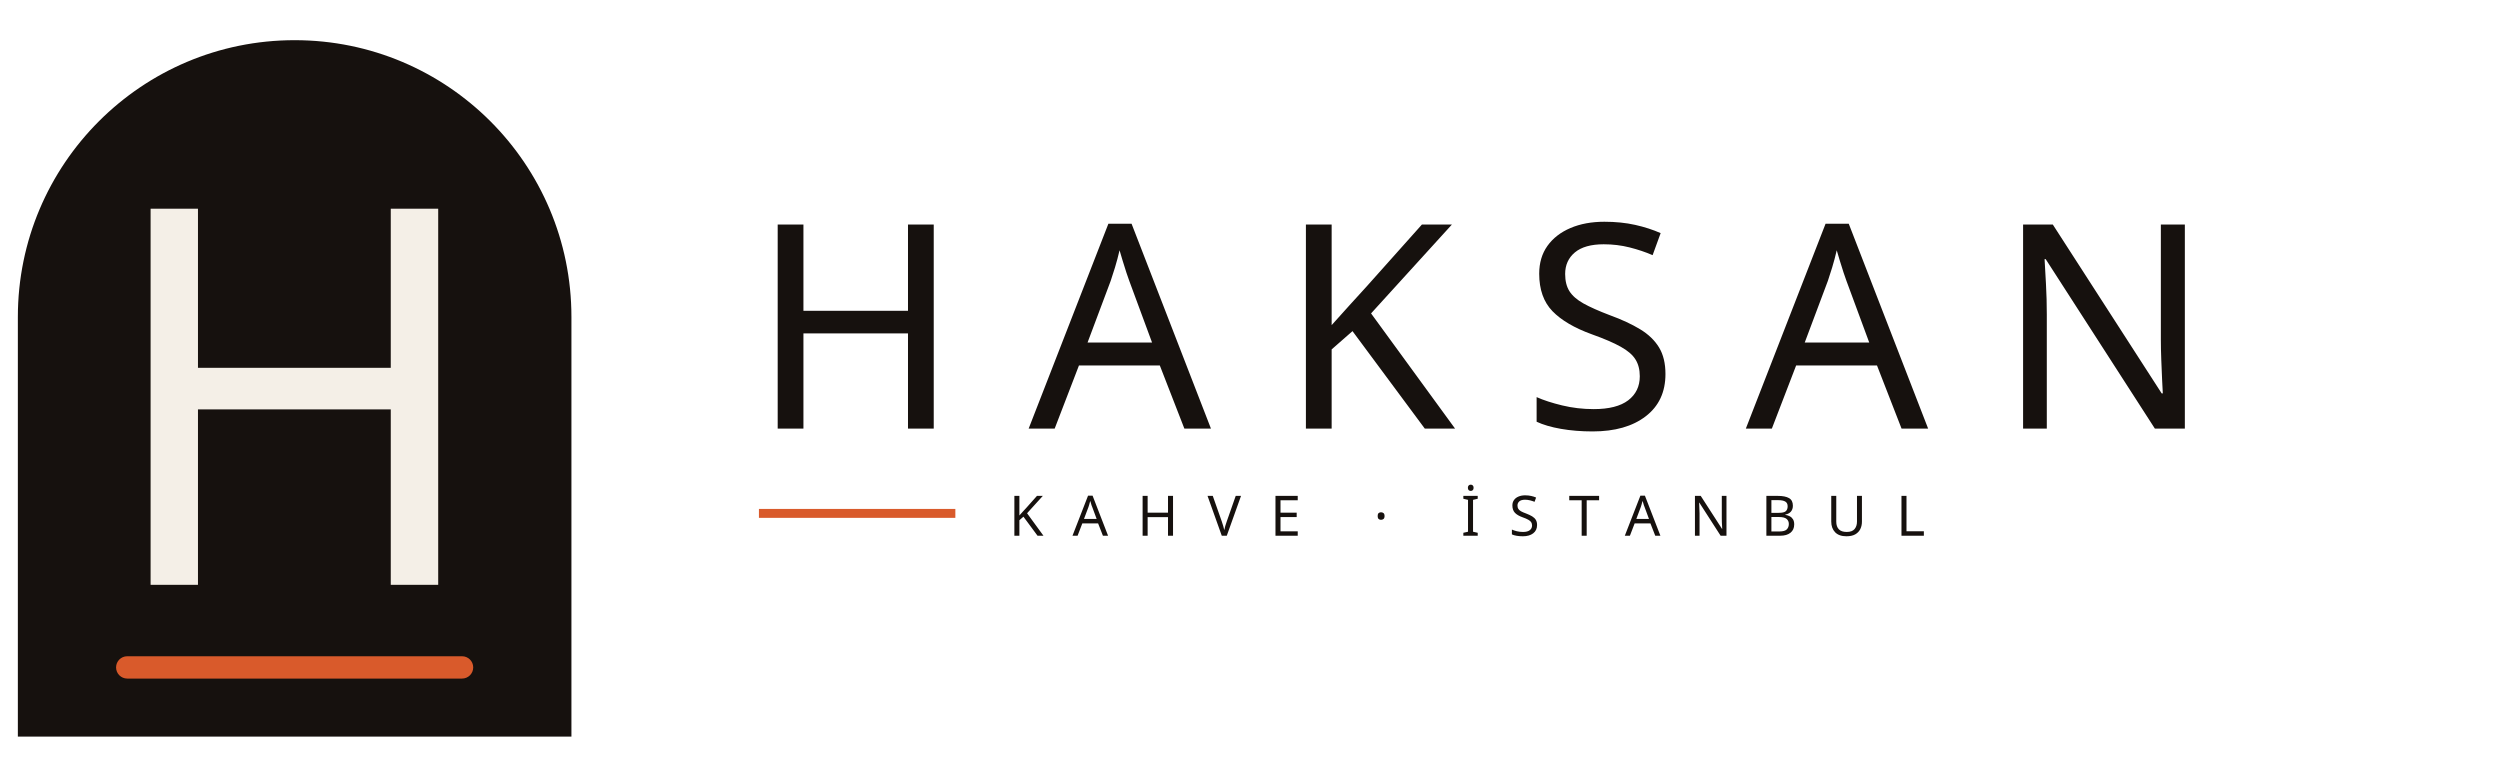
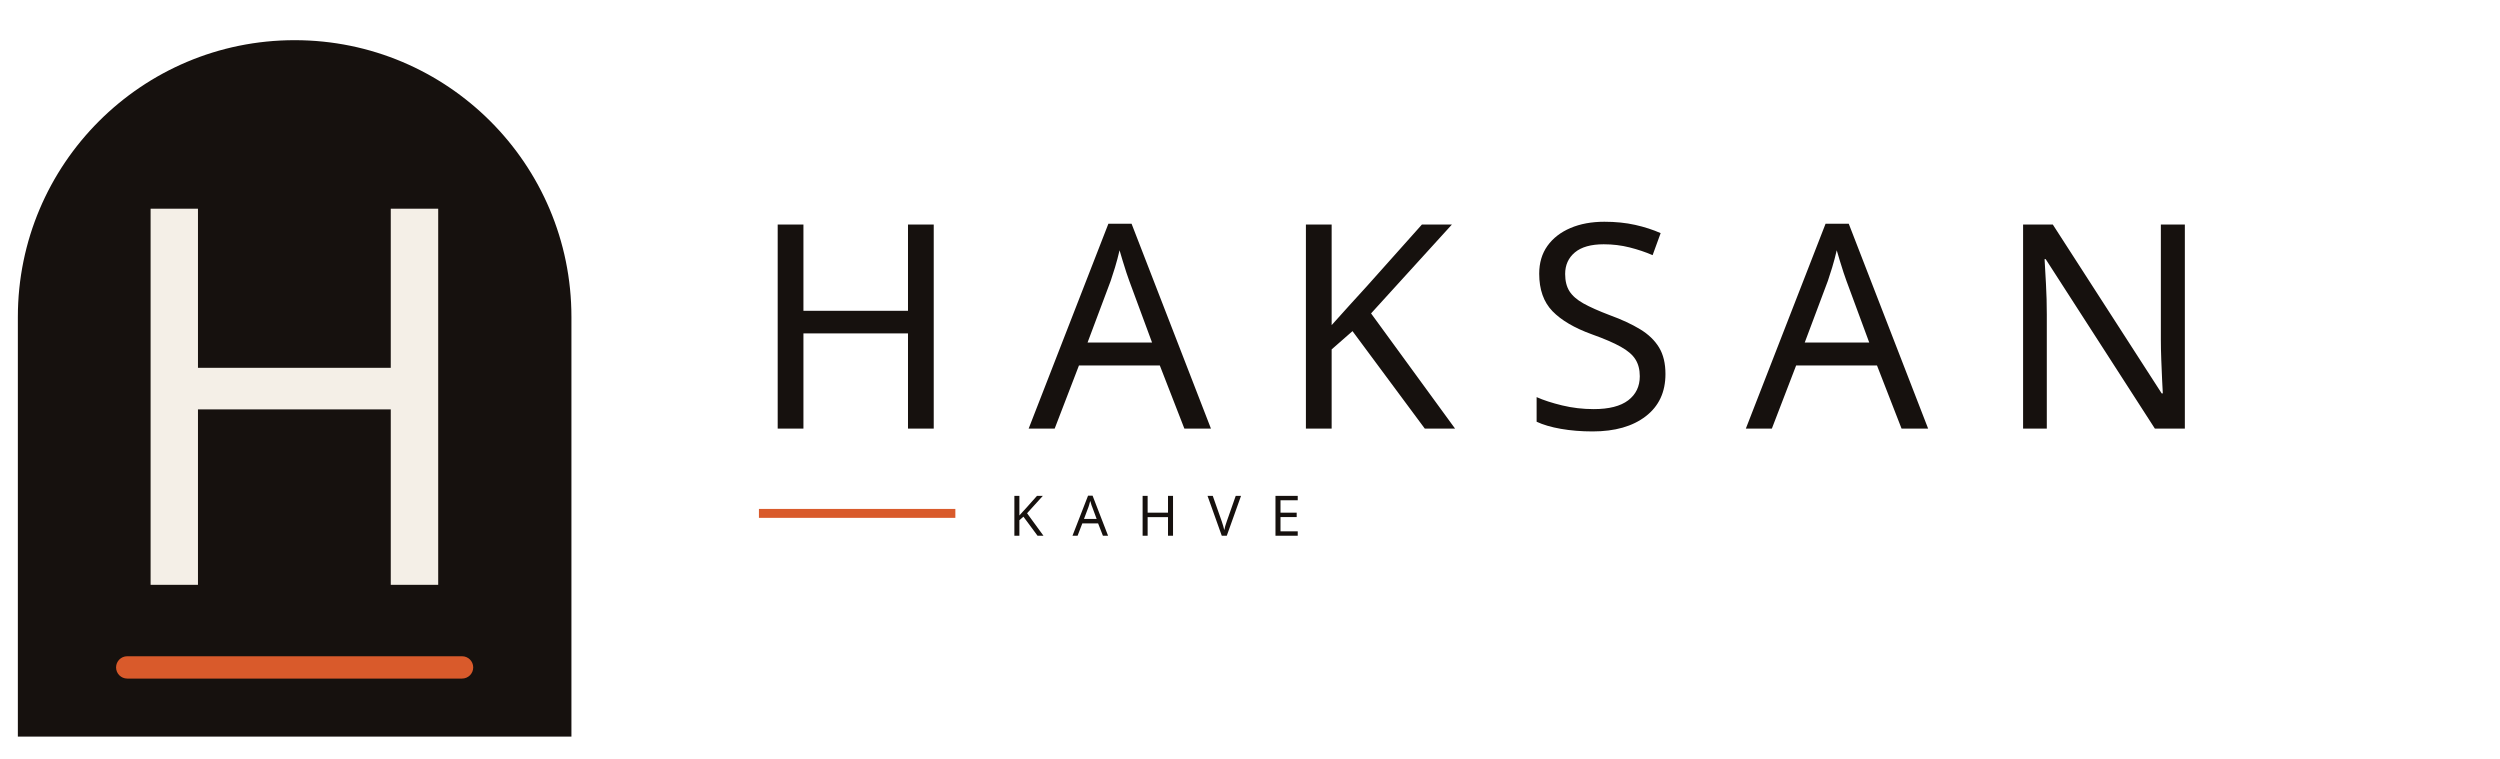
<svg xmlns="http://www.w3.org/2000/svg" viewBox="0 0 560 170">
  <g transform="translate(66 85) scale(1)">
    <path d="M-62,80 V-14 A62,62 0 0 1 62,-14 V80 Z" fill="#16110E" />
    <text x="0" y="46" text-anchor="middle" font-family="Newsreader" font-weight="500" font-size="118" fill="#F4EFE7">H</text>
    <rect x="-40" y="62" width="80" height="5" rx="2.5" fill="#D95A2B" />
  </g>
  <text x="168" y="96" font-family="Newsreader" font-weight="500" font-size="64" letter-spacing="15" fill="#16110E">HAKSAN</text>
  <rect x="170" y="114" width="44" height="2" fill="#D95A2B" />
-   <text x="226" y="120" font-family="JetBrains Mono" font-weight="500" font-size="12.5" letter-spacing="6.5" fill="#16110E">KAHVE · İSTANBUL</text>
+   <text x="226" y="120" font-family="JetBrains Mono" font-weight="500" font-size="12.5" letter-spacing="6.5" fill="#16110E">KAHVE</text>
</svg>
